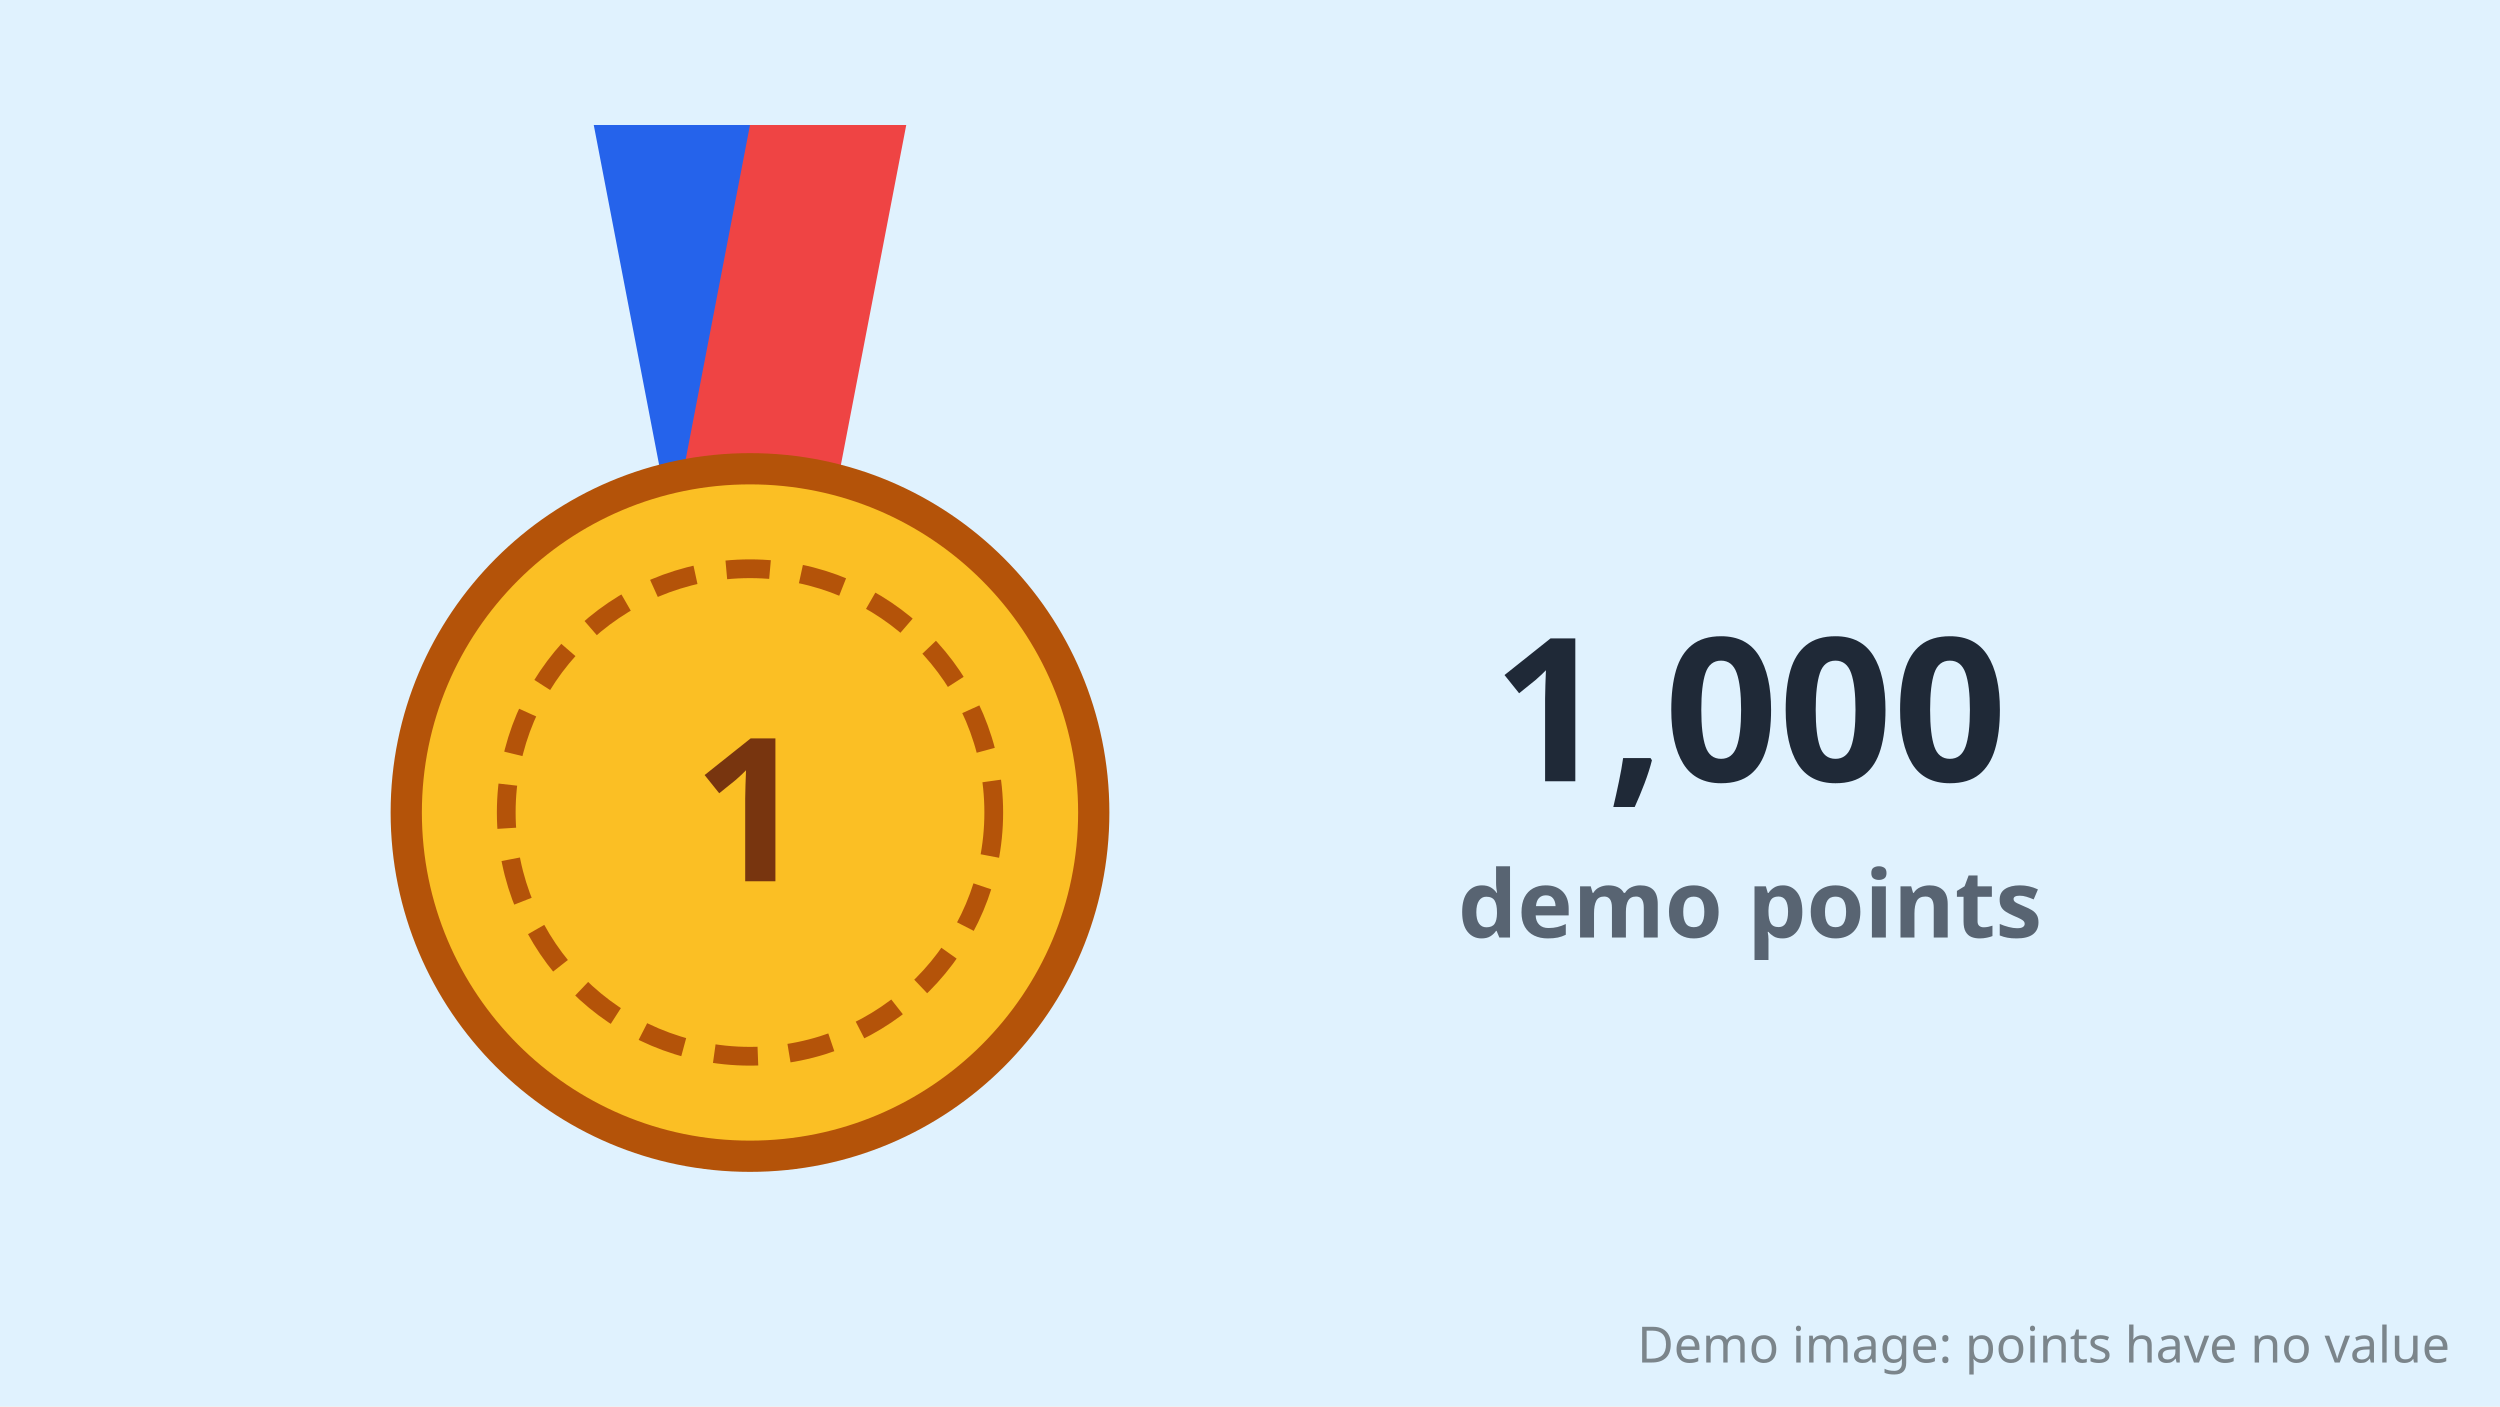
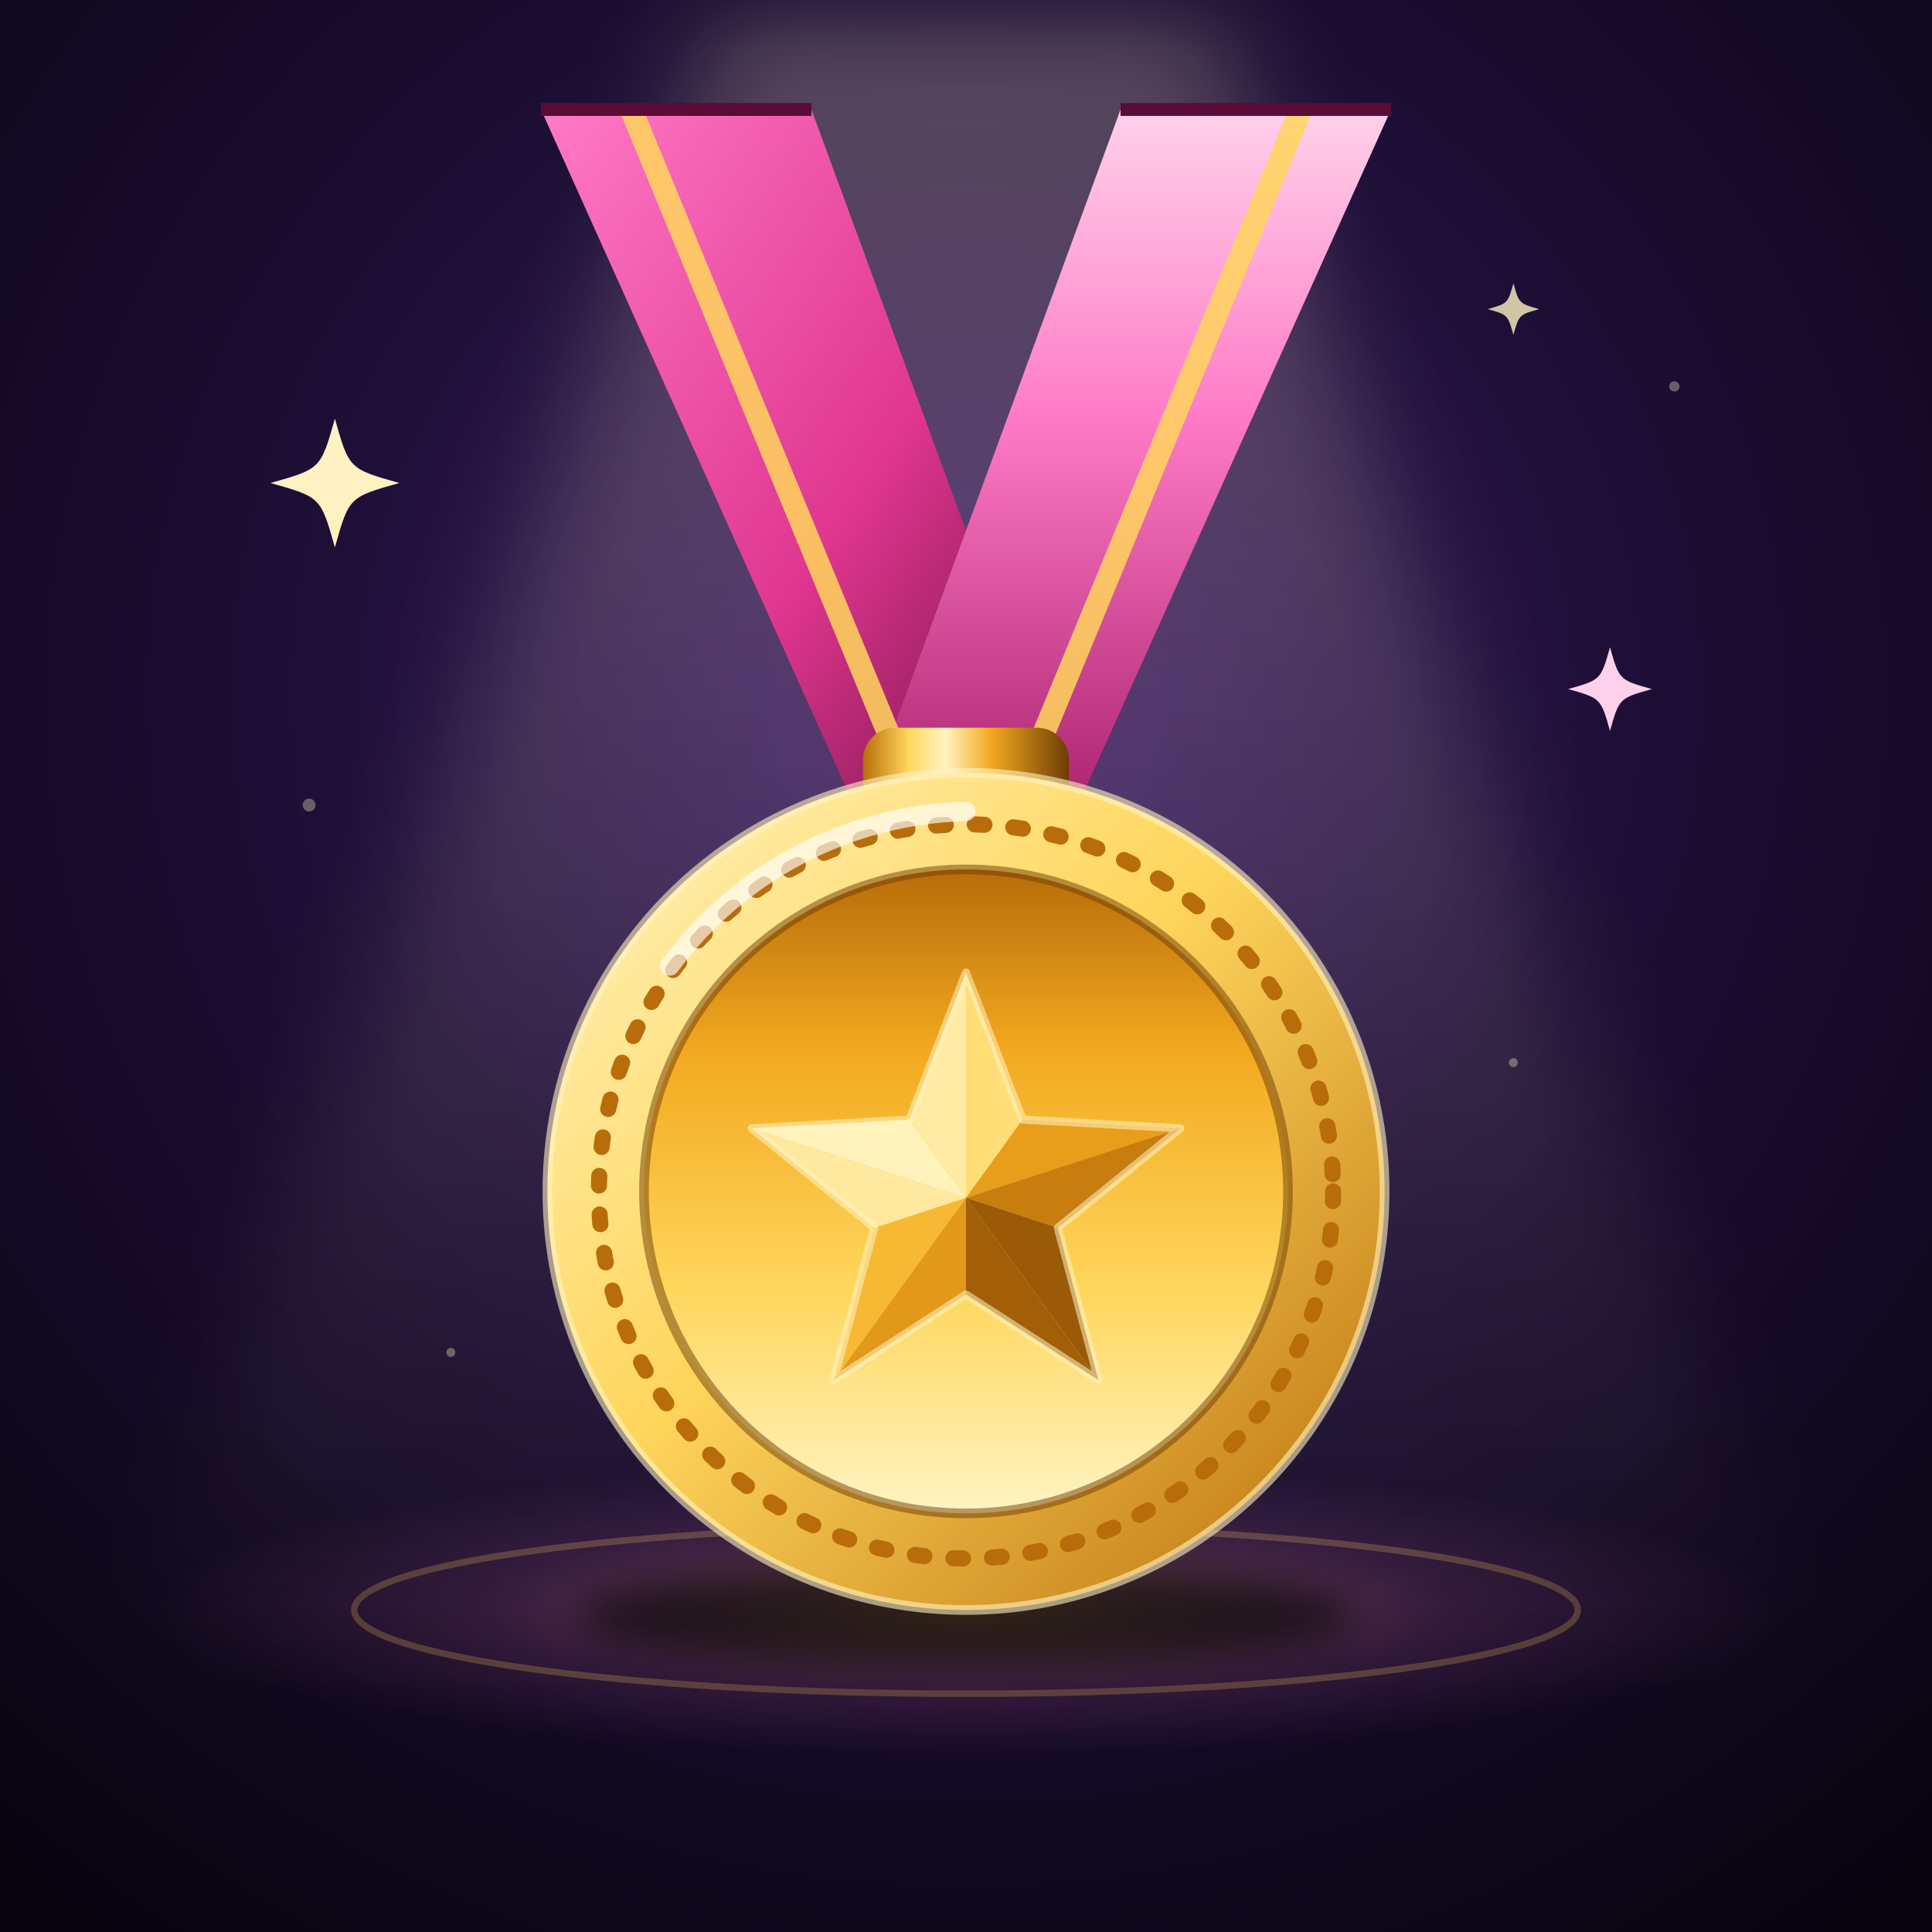
- <svg xmlns="http://www.w3.org/2000/svg" viewBox="0 0 800 450" role="img" aria-label="A medal: 1,000 demo points (demo image)">
-   <rect width="800" height="450" fill="#e0f2fe" />
-   <polygon points="190,40 240,40 265,170 215,170" fill="#2563eb" />
-   <polygon points="290,40 240,40 215,170 265,170" fill="#ef4444" />
-   <circle cx="240" cy="260" r="110" fill="#fbbf24" stroke="#b45309" stroke-width="10" />
-   <circle cx="240" cy="260" r="78" fill="none" stroke="#b45309" stroke-width="6" stroke-dasharray="14 10" />
-   <text x="240" y="282" fill="#78350f" font-family="system-ui, sans-serif" font-size="64" font-weight="800" text-anchor="middle">1</text>
-   <text x="560" y="250" fill="#1f2937" font-family="system-ui, sans-serif" font-size="64" font-weight="800" text-anchor="middle">1,000</text>
-   <text x="560" y="300" fill="#1f2937" fill-opacity="0.7" font-family="system-ui, sans-serif" font-size="30" font-weight="600" text-anchor="middle">demo points</text>
-   <text x="784" y="436" fill="#000" fill-opacity="0.45" font-family="system-ui, sans-serif" font-size="16" text-anchor="end">Demo image: points have no value</text>
+ <svg xmlns="http://www.w3.org/2000/svg" viewBox="0 0 600 600" width="600" height="600">
+   <defs>
+     <radialGradient id="bg" cx="50%" cy="36%" r="78%">
+       <stop offset="0" stop-color="#3f1d6b" />
+       <stop offset="0.42" stop-color="#1e0f38" />
+       <stop offset="1" stop-color="#07040e" />
+     </radialGradient>
+     <linearGradient id="beam" x1="0" y1="0" x2="0" y2="1">
+       <stop offset="0" stop-color="#fff1c8" stop-opacity="0.26" />
+       <stop offset="1" stop-color="#fff1c8" stop-opacity="0" />
+     </linearGradient>
+     <radialGradient id="floor" cx="50%" cy="50%" r="50%">
+       <stop offset="0" stop-color="#ffc94a" stop-opacity="0.42" />
+       <stop offset="0.6" stop-color="#ff7ac6" stop-opacity="0.12" />
+       <stop offset="1" stop-color="#ff7ac6" stop-opacity="0" />
+     </radialGradient>
+     <linearGradient id="gV" x1="0" y1="0" x2="0" y2="1">
+       <stop offset="0" stop-color="#fff4c2" />
+       <stop offset="0.35" stop-color="#ffd65c" />
+       <stop offset="0.72" stop-color="#f2a91f" />
+       <stop offset="1" stop-color="#b86d0a" />
+     </linearGradient>
+     <linearGradient id="gH" x1="0" y1="0" x2="1" y2="0">
+       <stop offset="0" stop-color="#b86d0a" />
+       <stop offset="0.22" stop-color="#ffd65c" />
+       <stop offset="0.4" stop-color="#fff4c2" />
+       <stop offset="0.62" stop-color="#f2a91f" />
+       <stop offset="1" stop-color="#6e3d05" />
+     </linearGradient>
+     <linearGradient id="gD" x1="0" y1="0" x2="1" y2="1">
+       <stop offset="0" stop-color="#fff4c2" />
+       <stop offset="0.45" stop-color="#ffd65c" />
+       <stop offset="1" stop-color="#b86d0a" />
+     </linearGradient>
+     <linearGradient id="pV" x1="0" y1="0" x2="0" y2="1">
+       <stop offset="0" stop-color="#ffd0ea" />
+       <stop offset="0.4" stop-color="#ff7ac6" />
+       <stop offset="1" stop-color="#9c1460" />
+     </linearGradient>
+     <linearGradient id="pD" x1="0" y1="0" x2="1" y2="1">
+       <stop offset="0" stop-color="#ff7ac6" />
+       <stop offset="0.55" stop-color="#e0368f" />
+       <stop offset="1" stop-color="#5a0b37" />
+     </linearGradient>
+     <linearGradient id="dark" x1="0" y1="0" x2="0" y2="1">
+       <stop offset="0" stop-color="#4a3a63" />
+       <stop offset="0.5" stop-color="#241a35" />
+       <stop offset="1" stop-color="#110b1b" />
+     </linearGradient>
+     <linearGradient id="shine" x1="0" y1="0" x2="0" y2="1">
+       <stop offset="0" stop-color="#ffffff" stop-opacity="0.6" />
+       <stop offset="1" stop-color="#ffffff" stop-opacity="0" />
+     </linearGradient>
+     <filter id="blur" x="-30%" y="-30%" width="160%" height="160%">
+       <feGaussianBlur stdDeviation="16" />
+     </filter>
+     <filter id="blur6" x="-30%" y="-30%" width="160%" height="160%">
+       <feGaussianBlur stdDeviation="6" />
+     </filter>
+   </defs>
+   <rect width="600" height="600" fill="url(#bg)" />
+   <path d="M232 -20H368L560 520H40Z" fill="url(#beam)" filter="url(#blur)" />
+   <ellipse cx="300" cy="500" rx="250" ry="46" fill="url(#floor)" />
+   <ellipse cx="300" cy="500" rx="190" ry="26" fill="none" stroke="#ffd65c" stroke-opacity="0.22" stroke-width="2" />
+   <ellipse cx="300" cy="502" rx="120" ry="16" fill="#000" fill-opacity="0.6" filter="url(#blur6)" />
+   <g fill="#fff1c1" fill-opacity="0.35">
+     <circle cx="96" cy="250" r="2" />
+     <circle cx="520" cy="120" r="1.6" />
+     <circle cx="470" cy="330" r="1.4" />
+     <circle cx="140" cy="420" r="1.4" />
+     <circle cx="200" cy="90" r="1.2" />
+   </g>
+   <g>
+     <path d="M168 34H252L332 252L276 274Z" fill="url(#pD)" />
+     <path d="M432 34H348L268 252L324 274Z" fill="url(#pV)" />
+     <path d="M196 34L290 262M404 34L310 262" stroke="#ffd65c" stroke-width="7" stroke-opacity="0.85" />
+     <path d="M168 34H252M348 34H432" stroke="#5a0b37" stroke-width="4" />
+   </g>
+   <rect x="268" y="226" width="64" height="40" rx="10" fill="url(#gH)" />
+   <circle cx="300" cy="370" r="130" fill="url(#gD)" />
+   <circle cx="300" cy="370" r="130" fill="none" stroke="#fff4c2" stroke-opacity="0.6" stroke-width="3" />
+   <circle cx="300" cy="370" r="114" fill="none" stroke="#b86d0a" stroke-width="5" stroke-dasharray="3 9" stroke-linecap="round" />
+   <circle cx="300" cy="370" r="100" fill="url(#gV)" transform="rotate(180 300 370)" />
+   <circle cx="300" cy="370" r="100" fill="none" stroke="#6e3d05" stroke-opacity="0.5" stroke-width="3" />
+   <path d="M300 372L300 302L317.6 347.7Z" fill="#ffde77" />
+   <path d="M300 372L317.6 347.7L366.6 350.4Z" fill="#e89e1b" />
+   <path d="M300 372L366.6 350.4L328.5 381.3Z" fill="#c77d10" />
+   <path d="M300 372L328.5 381.3L341.1 428.6Z" fill="#9a5a08" />
+   <path d="M300 372L341.1 428.6L300 402Z" fill="#a25f08" />
+   <path d="M300 372L300 402L258.9 428.6Z" fill="#e29919" />
+   <path d="M300 372L258.9 428.6L271.5 381.3Z" fill="#f7b934" />
+   <path d="M300 372L271.5 381.3L233.4 350.4Z" fill="#ffe99e" />
+   <path d="M300 372L233.4 350.4L282.4 347.7Z" fill="#fff2bb" />
+   <path d="M300 372L282.4 347.7L300 302Z" fill="#ffeba4" />
+   <path d="M300 302L317.6 347.7L366.6 350.4L328.5 381.3L341.1 428.6L300 402L258.9 428.6L271.5 381.3L233.4 350.4L282.4 347.7Z" fill="none" stroke="#fff4c2" stroke-opacity="0.55" stroke-width="2.5" stroke-linejoin="round" />
+   <path d="M208 300A118 118 0 0 1 300 252" stroke="#ffffff" stroke-opacity="0.65" stroke-width="6" stroke-linecap="round" fill="none" />
+   <path d="M104 130C108.4 145.6 108.4 145.6 124 150C108.4 154.4 108.4 154.4 104 170C99.6 154.4 99.6 154.4 84 150C99.6 145.6 99.6 145.6 104 130Z" fill="#fff1c1" fill-opacity="1" />
+   <path d="M500 201C502.86 211.14 502.86 211.14 513 214C502.86 216.86 502.86 216.86 500 227C497.14 216.86 497.14 216.86 487 214C497.14 211.14 497.14 211.14 500 201Z" fill="#ffd0ea" fill-opacity="1" />
+   <path d="M470 88C471.76 94.24 471.76 94.24 478 96C471.76 97.76 471.76 97.76 470 104C468.24 97.76 468.24 97.76 462 96C468.24 94.24 468.24 94.24 470 88Z" fill="#fff1c1" fill-opacity="0.8" />
</svg>
